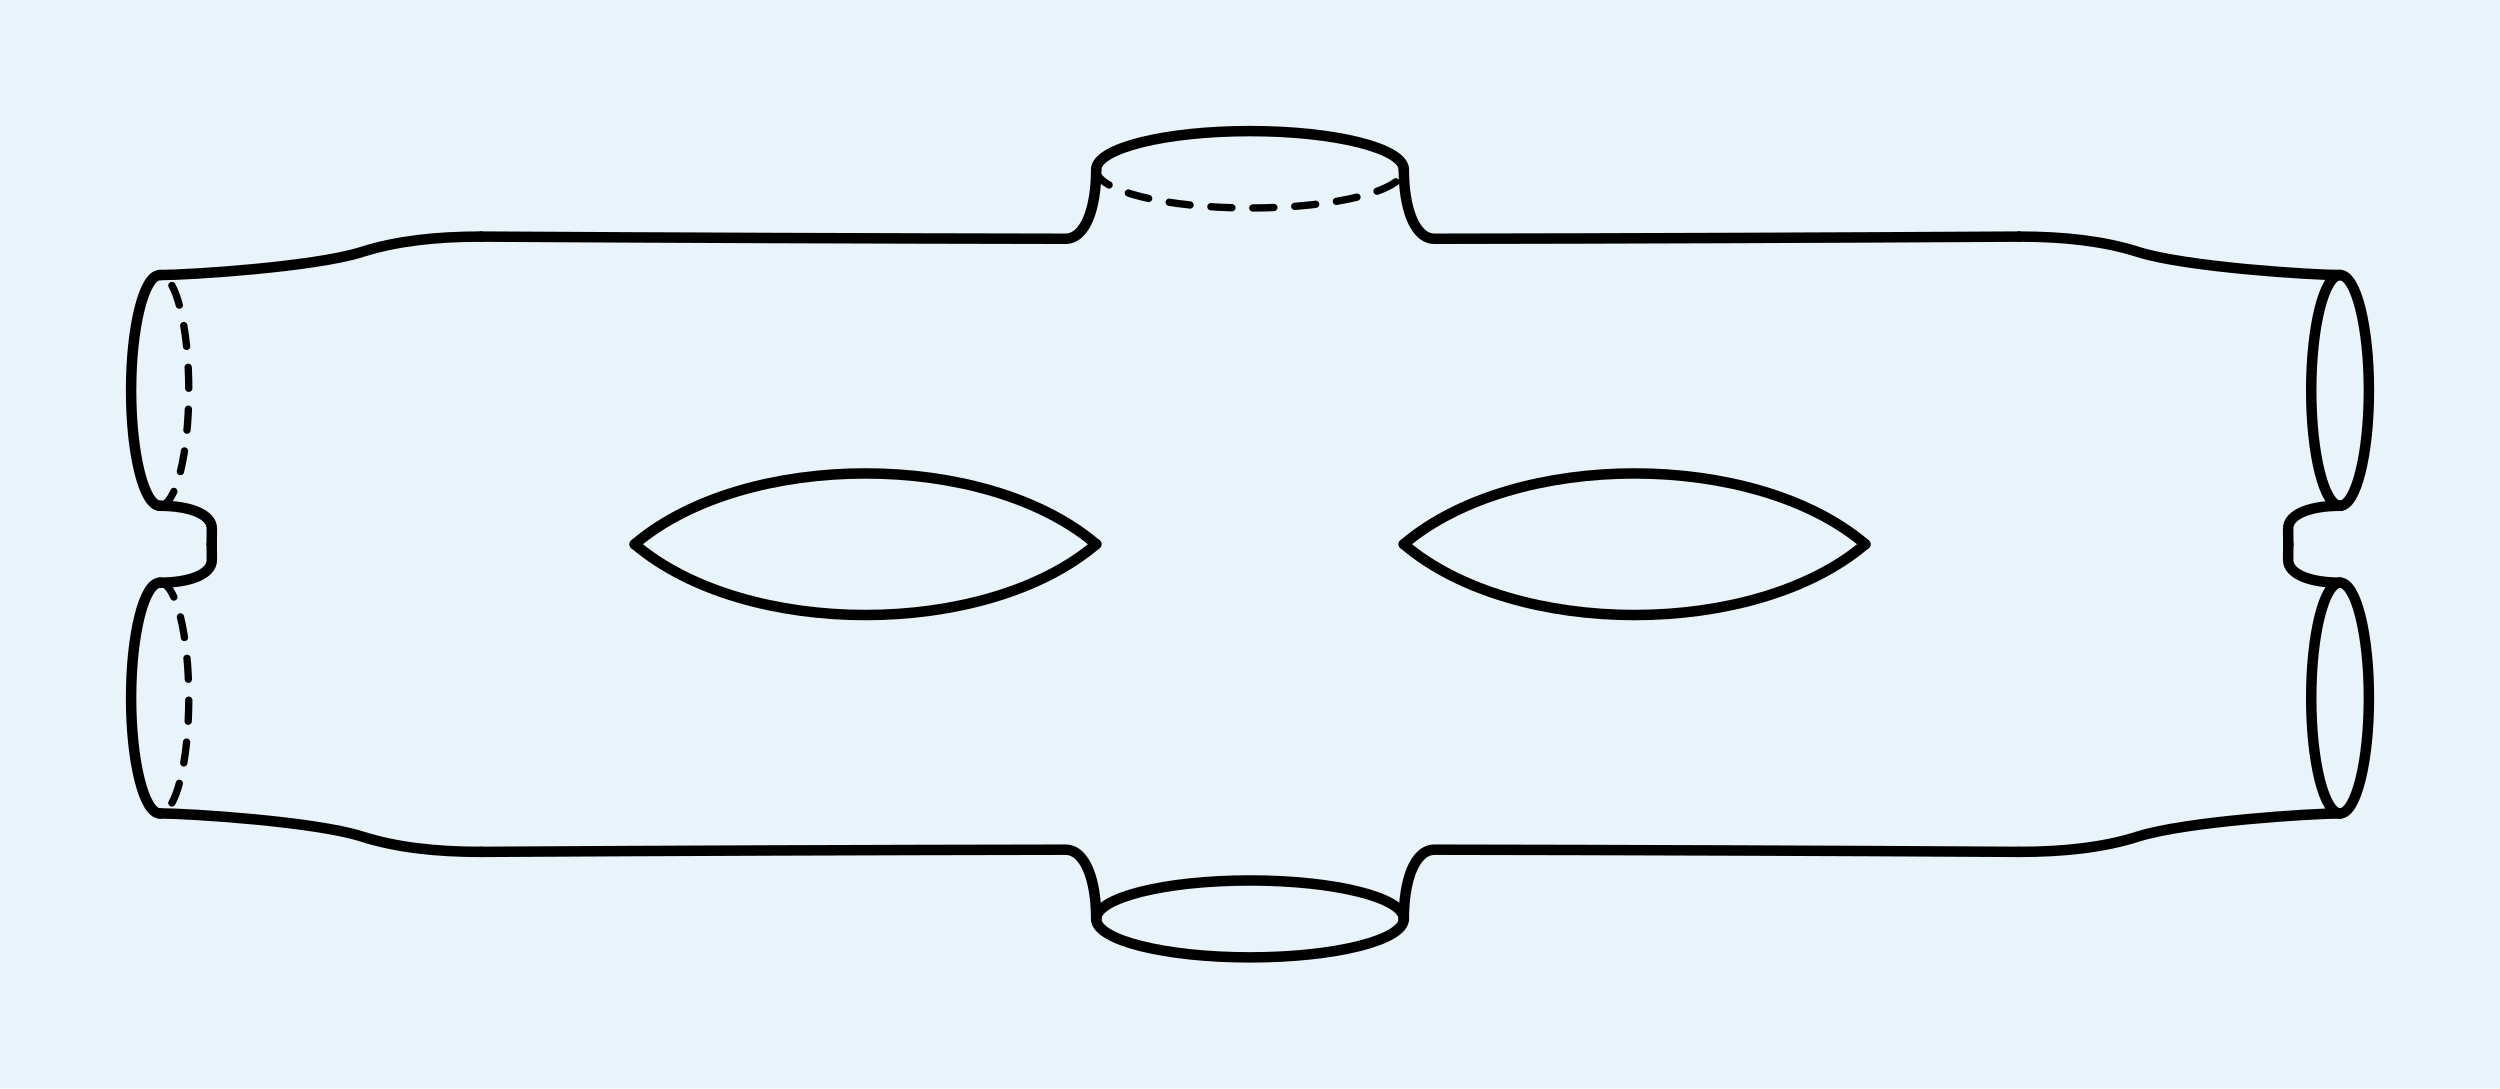
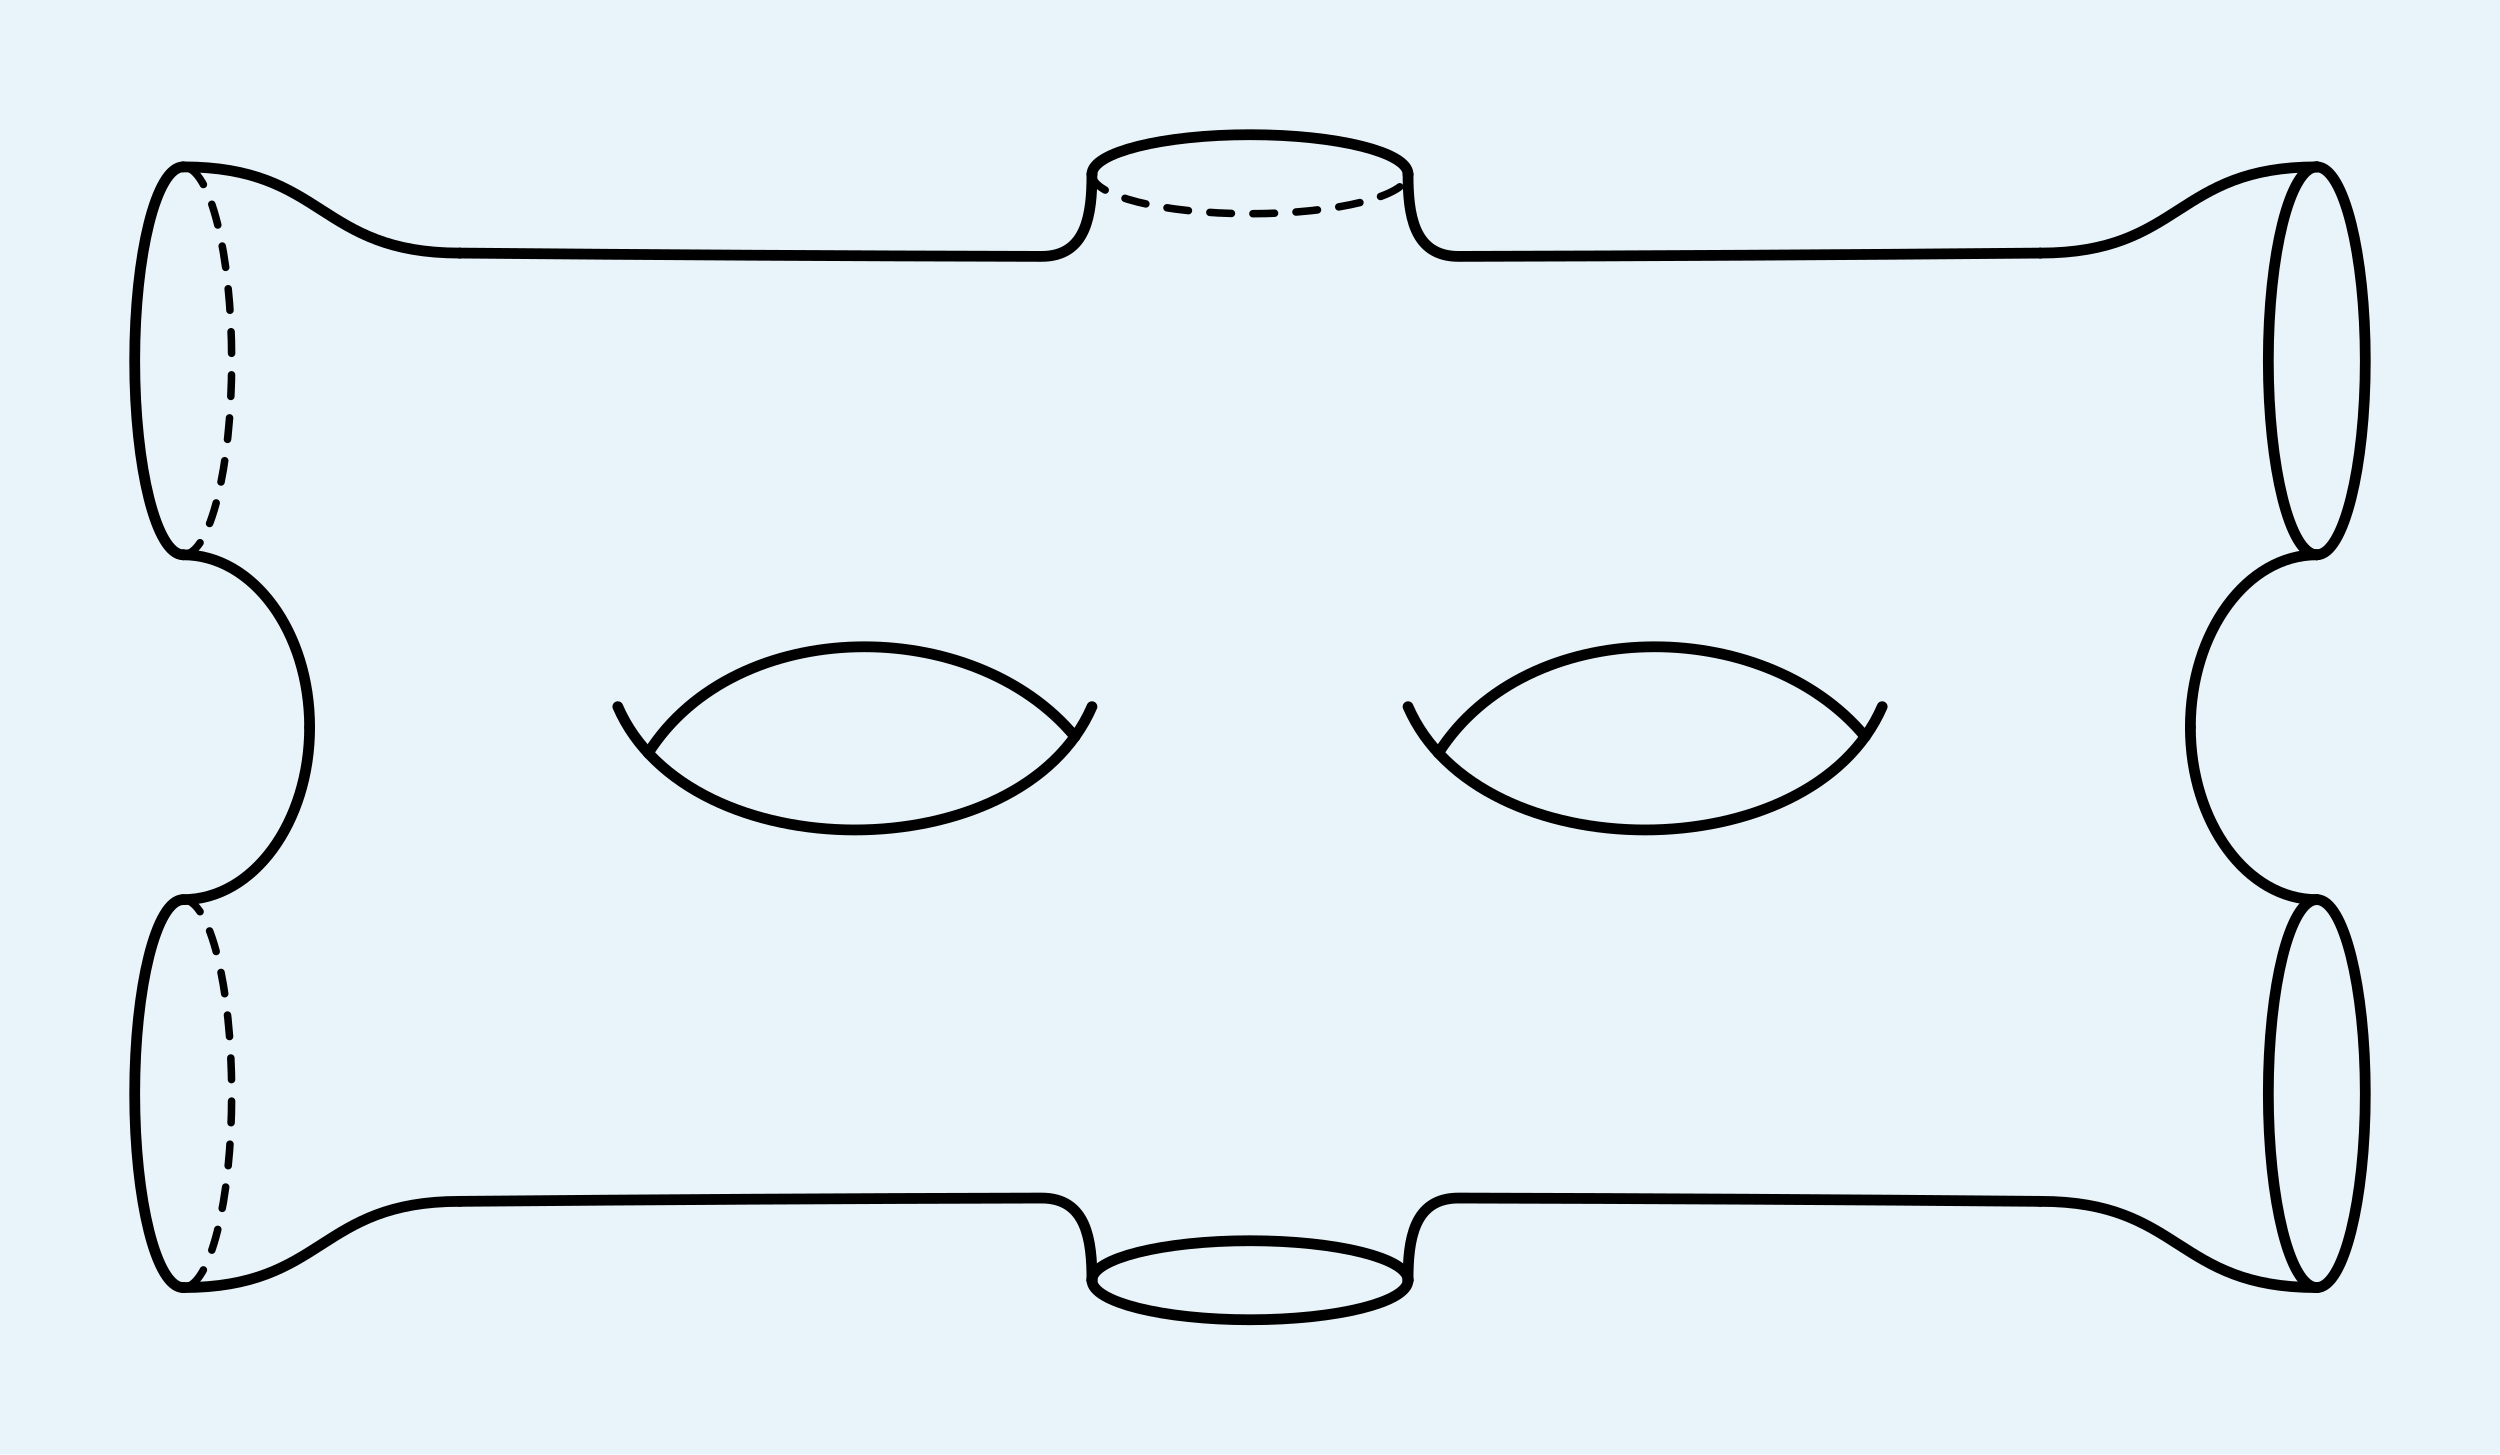
- <svg xmlns="http://www.w3.org/2000/svg" viewBox="0 0 357.561 155.678" width="715.122" height="311.356" role="img">
+ <svg xmlns="http://www.w3.org/2000/svg" viewBox="0 0 348 202.459" width="696" height="404.918" role="img">
  <rect width="100%" height="100%" fill="#e9f4fa" />
-   <path class="surface-outline" d="M 30.281 77.839 C 30.281 77.094 30.287 76.361 30.3 75.639 C 30.338 73.494 27 72.339 22.875 72.339" fill="none" stroke="#000000" stroke-width="1.5" stroke-linecap="round" stroke-linejoin="round" />
-   <path class="surface-outline" d="M 30.281 77.839 C 30.281 78.584 30.287 79.317 30.3 80.039 C 30.338 82.184 27 83.339 22.875 83.339" fill="none" stroke="#000000" stroke-width="1.5" stroke-linecap="round" stroke-linejoin="round" />
-   <path class="surface-outline" d="M 22.875 39.339 C 27 39.339 45.016 38.184 51.748 36.039 C 56.68 34.468 62.384 33.839 68.781 33.839" fill="none" stroke="#000000" stroke-width="1.5" stroke-linecap="round" stroke-linejoin="round" />
-   <path class="surface-outline" d="M 22.875 116.339 C 27 116.339 45.016 117.494 51.748 119.639 C 56.68 121.21 62.384 121.839 68.781 121.839" fill="none" stroke="#000000" stroke-width="1.5" stroke-linecap="round" stroke-linejoin="round" />
-   <path class="surface-outline" d="M 68.781 33.839 C 96.647 34.006 124.514 34.11 152.381 34.15 C 155.241 34.154 156.781 29.75 156.781 24.25" fill="none" stroke="#000000" stroke-width="1.5" stroke-linecap="round" stroke-linejoin="round" />
-   <path class="surface-outline" d="M 68.781 121.839 C 96.647 121.672 124.514 121.568 152.381 121.528 C 155.241 121.524 156.781 125.928 156.781 131.428" fill="none" stroke="#000000" stroke-width="1.5" stroke-linecap="round" stroke-linejoin="round" />
-   <path class="surface-outline" d="M 200.781 24.25 C 200.781 29.75 202.321 34.154 205.181 34.15 C 233.047 34.11 260.914 34.006 288.781 33.839" fill="none" stroke="#000000" stroke-width="1.5" stroke-linecap="round" stroke-linejoin="round" />
-   <path class="surface-outline" d="M 200.781 131.428 C 200.781 125.928 202.321 121.524 205.181 121.528 C 233.047 121.568 260.914 121.672 288.781 121.839" fill="none" stroke="#000000" stroke-width="1.5" stroke-linecap="round" stroke-linejoin="round" />
-   <path class="surface-outline" d="M 327.281 77.839 C 327.281 77.094 327.274 76.361 327.261 75.639 C 327.223 73.494 330.561 72.339 334.686 72.339" fill="none" stroke="#000000" stroke-width="1.5" stroke-linecap="round" stroke-linejoin="round" />
-   <path class="surface-outline" d="M 327.281 77.839 C 327.281 78.584 327.274 79.317 327.261 80.039 C 327.223 82.184 330.561 83.339 334.686 83.339" fill="none" stroke="#000000" stroke-width="1.5" stroke-linecap="round" stroke-linejoin="round" />
-   <path class="surface-outline" d="M 334.686 39.339 C 330.561 39.339 312.546 38.184 305.813 36.039 C 300.881 34.468 295.177 33.839 288.781 33.839" fill="none" stroke="#000000" stroke-width="1.5" stroke-linecap="round" stroke-linejoin="round" />
-   <path class="surface-outline" d="M 334.686 116.339 C 330.561 116.339 312.546 117.494 305.813 119.639 C 300.881 121.21 295.177 121.839 288.781 121.839" fill="none" stroke="#000000" stroke-width="1.5" stroke-linecap="round" stroke-linejoin="round" />
-   <path class="handle" d="M 90.781 77.839 C 106.621 64.339 140.941 64.339 156.781 77.839" fill="none" stroke="#000000" stroke-width="1.5" stroke-linecap="round" stroke-linejoin="round" />
-   <path class="handle" d="M 90.781 77.839 C 106.621 91.339 140.941 91.339 156.781 77.839" fill="none" stroke="#000000" stroke-width="1.5" stroke-linecap="round" stroke-linejoin="round" />
-   <path class="handle" d="M 200.781 77.839 C 216.621 64.339 250.941 64.339 266.781 77.839" fill="none" stroke="#000000" stroke-width="1.5" stroke-linecap="round" stroke-linejoin="round" />
-   <path class="handle" d="M 200.781 77.839 C 216.621 91.339 250.941 91.339 266.781 77.839" fill="none" stroke="#000000" stroke-width="1.5" stroke-linecap="round" stroke-linejoin="round" />
-   <path class="type-ii-boundary" d="M 22.875 72.339 C 20.597 72.339 18.75 64.952 18.75 55.839 C 18.75 46.726 20.597 39.339 22.875 39.339" fill="none" stroke="#000000" stroke-width="1.5" stroke-linecap="round" stroke-linejoin="round" />
-   <path class="type-ii-boundary" d="M 22.875 72.339 C 25.153 72.339 27 64.952 27 55.839 C 27 46.726 25.153 39.339 22.875 39.339" fill="none" stroke="#000000" stroke-width="1.05" stroke-linecap="round" stroke-linejoin="round" stroke-dasharray="3 3" />
-   <path class="type-ii-boundary" d="M 22.875 83.339 C 20.597 83.339 18.75 90.726 18.75 99.839 C 18.75 108.952 20.597 116.339 22.875 116.339" fill="none" stroke="#000000" stroke-width="1.5" stroke-linecap="round" stroke-linejoin="round" />
-   <path class="type-ii-boundary" d="M 22.875 83.339 C 25.153 83.339 27 90.726 27 99.839 C 27 108.952 25.153 116.339 22.875 116.339" fill="none" stroke="#000000" stroke-width="1.05" stroke-linecap="round" stroke-linejoin="round" stroke-dasharray="3 3" />
-   <path class="type-ii-boundary" d="M 156.781 24.25 C 156.781 21.212 166.63 18.75 178.781 18.75 C 190.931 18.75 200.781 21.212 200.781 24.25" fill="none" stroke="#000000" stroke-width="1.5" stroke-linecap="round" stroke-linejoin="round" />
-   <path class="type-ii-boundary" d="M 156.781 24.25 C 156.781 27.288 166.63 29.75 178.781 29.75 C 190.931 29.75 200.781 27.288 200.781 24.25" fill="none" stroke="#000000" stroke-width="1.05" stroke-linecap="round" stroke-linejoin="round" stroke-dasharray="3 3" />
-   <path class="type-ii-boundary" d="M 156.781 131.428 C 156.781 134.466 166.63 136.928 178.781 136.928 C 190.931 136.928 200.781 134.466 200.781 131.428" fill="none" stroke="#000000" stroke-width="1.5" stroke-linecap="round" stroke-linejoin="round" />
-   <path class="type-ii-boundary" d="M 156.781 131.428 C 156.781 128.39 166.63 125.928 178.781 125.928 C 190.931 125.928 200.781 128.39 200.781 131.428" fill="none" stroke="#000000" stroke-width="1.5" stroke-linecap="round" stroke-linejoin="round" />
-   <path class="type-ii-boundary" d="M 334.686 72.339 C 336.964 72.339 338.811 64.952 338.811 55.839 C 338.811 46.726 336.964 39.339 334.686 39.339" fill="none" stroke="#000000" stroke-width="1.5" stroke-linecap="round" stroke-linejoin="round" />
-   <path class="type-ii-boundary" d="M 334.686 72.339 C 332.408 72.339 330.561 64.952 330.561 55.839 C 330.561 46.726 332.408 39.339 334.686 39.339" fill="none" stroke="#000000" stroke-width="1.5" stroke-linecap="round" stroke-linejoin="round" />
-   <path class="type-ii-boundary" d="M 334.686 83.339 C 336.964 83.339 338.811 90.726 338.811 99.839 C 338.811 108.952 336.964 116.339 334.686 116.339" fill="none" stroke="#000000" stroke-width="1.5" stroke-linecap="round" stroke-linejoin="round" />
-   <path class="type-ii-boundary" d="M 334.686 83.339 C 332.408 83.339 330.561 90.726 330.561 99.839 C 330.561 108.952 332.408 116.339 334.686 116.339" fill="none" stroke="#000000" stroke-width="1.5" stroke-linecap="round" stroke-linejoin="round" />
+   <path class="surface-outline" d="M 43.1 101.229 C 43.1 87.975 35.22 77.229 25.5 77.229" fill="none" stroke="#000000" stroke-width="1.5" stroke-linecap="round" stroke-linejoin="round" />
+   <path class="surface-outline" d="M 43.1 101.229 C 43.1 114.484 35.22 125.229 25.5 125.229" fill="none" stroke="#000000" stroke-width="1.5" stroke-linecap="round" stroke-linejoin="round" />
+   <path class="surface-outline" d="M 25.5 23.229 C 45.3 23.229 44.2 35.229 64 35.229" fill="none" stroke="#000000" stroke-width="1.5" stroke-linecap="round" stroke-linejoin="round" />
+   <path class="surface-outline" d="M 25.5 179.229 C 45.3 179.229 44.2 167.229 64 167.229" fill="none" stroke="#000000" stroke-width="1.5" stroke-linecap="round" stroke-linejoin="round" />
+   <path class="surface-outline" d="M 64 35.229 C 90.987 35.472 117.973 35.626 144.96 35.69 C 151.296 35.705 152 29.75 152 24.25" fill="none" stroke="#000000" stroke-width="1.5" stroke-linecap="round" stroke-linejoin="round" />
+   <path class="surface-outline" d="M 64 167.229 C 90.987 166.987 117.973 166.833 144.96 166.769 C 151.296 166.754 152 172.709 152 178.209" fill="none" stroke="#000000" stroke-width="1.5" stroke-linecap="round" stroke-linejoin="round" />
+   <path class="surface-outline" d="M 196 24.25 C 196 29.75 196.704 35.705 203.04 35.69 C 230.027 35.626 257.013 35.472 284 35.229" fill="none" stroke="#000000" stroke-width="1.5" stroke-linecap="round" stroke-linejoin="round" />
+   <path class="surface-outline" d="M 196 178.209 C 196 172.709 196.704 166.754 203.04 166.769 C 230.027 166.833 257.013 166.987 284 167.229" fill="none" stroke="#000000" stroke-width="1.5" stroke-linecap="round" stroke-linejoin="round" />
+   <path class="surface-outline" d="M 304.9 101.229 C 304.9 87.975 312.78 77.229 322.5 77.229" fill="none" stroke="#000000" stroke-width="1.5" stroke-linecap="round" stroke-linejoin="round" />
+   <path class="surface-outline" d="M 304.9 101.229 C 304.9 114.484 312.78 125.229 322.5 125.229" fill="none" stroke="#000000" stroke-width="1.5" stroke-linecap="round" stroke-linejoin="round" />
+   <path class="surface-outline" d="M 322.5 23.229 C 302.7 23.229 303.8 35.229 284 35.229" fill="none" stroke="#000000" stroke-width="1.5" stroke-linecap="round" stroke-linejoin="round" />
+   <path class="surface-outline" d="M 322.5 179.229 C 302.7 179.229 303.8 167.229 284 167.229" fill="none" stroke="#000000" stroke-width="1.5" stroke-linecap="round" stroke-linejoin="round" />
+   <path class="handle" d="M 86 98.369 C 95.9 121.249 142.1 121.249 152 98.369" fill="none" stroke="#000000" stroke-width="1.5" stroke-linecap="round" stroke-linejoin="round" />
+   <path class="handle" d="M 90.235 104.82 C 102.5 85.499 135.5 85.499 149.629 102.541" fill="none" stroke="#000000" stroke-width="1.5" stroke-linecap="round" stroke-linejoin="round" />
+   <path class="handle" d="M 196 98.369 C 205.9 121.249 252.1 121.249 262 98.369" fill="none" stroke="#000000" stroke-width="1.5" stroke-linecap="round" stroke-linejoin="round" />
+   <path class="handle" d="M 200.235 104.82 C 212.5 85.499 245.5 85.499 259.629 102.541" fill="none" stroke="#000000" stroke-width="1.5" stroke-linecap="round" stroke-linejoin="round" />
+   <path class="type-ii-boundary" d="M 25.5 77.229 C 21.772 77.229 18.75 65.141 18.75 50.229 C 18.75 35.318 21.772 23.229 25.5 23.229" fill="none" stroke="#000000" stroke-width="1.5" stroke-linecap="round" stroke-linejoin="round" />
+   <path class="type-ii-boundary" d="M 25.5 77.229 C 29.228 77.229 32.25 65.141 32.25 50.229 C 32.25 35.318 29.228 23.229 25.5 23.229" fill="none" stroke="#000000" stroke-width="1.05" stroke-linecap="round" stroke-linejoin="round" stroke-dasharray="3 3" />
+   <path class="type-ii-boundary" d="M 25.5 125.229 C 21.772 125.229 18.75 137.318 18.75 152.229 C 18.75 167.141 21.772 179.229 25.5 179.229" fill="none" stroke="#000000" stroke-width="1.5" stroke-linecap="round" stroke-linejoin="round" />
+   <path class="type-ii-boundary" d="M 25.5 125.229 C 29.228 125.229 32.25 137.318 32.25 152.229 C 32.25 167.141 29.228 179.229 25.5 179.229" fill="none" stroke="#000000" stroke-width="1.05" stroke-linecap="round" stroke-linejoin="round" stroke-dasharray="3 3" />
+   <path class="type-ii-boundary" d="M 152 24.25 C 152 21.212 161.85 18.75 174 18.75 C 186.15 18.75 196 21.212 196 24.25" fill="none" stroke="#000000" stroke-width="1.5" stroke-linecap="round" stroke-linejoin="round" />
+   <path class="type-ii-boundary" d="M 152 24.25 C 152 27.288 161.85 29.75 174 29.75 C 186.15 29.75 196 27.288 196 24.25" fill="none" stroke="#000000" stroke-width="1.05" stroke-linecap="round" stroke-linejoin="round" stroke-dasharray="3 3" />
+   <path class="type-ii-boundary" d="M 152 178.209 C 152 181.247 161.85 183.709 174 183.709 C 186.15 183.709 196 181.247 196 178.209" fill="none" stroke="#000000" stroke-width="1.5" stroke-linecap="round" stroke-linejoin="round" />
+   <path class="type-ii-boundary" d="M 152 178.209 C 152 175.171 161.85 172.709 174 172.709 C 186.15 172.709 196 175.171 196 178.209" fill="none" stroke="#000000" stroke-width="1.5" stroke-linecap="round" stroke-linejoin="round" />
+   <path class="type-ii-boundary" d="M 322.5 77.229 C 326.228 77.229 329.25 65.141 329.25 50.229 C 329.25 35.318 326.228 23.229 322.5 23.229" fill="none" stroke="#000000" stroke-width="1.5" stroke-linecap="round" stroke-linejoin="round" />
+   <path class="type-ii-boundary" d="M 322.5 77.229 C 318.772 77.229 315.75 65.141 315.75 50.229 C 315.75 35.318 318.772 23.229 322.5 23.229" fill="none" stroke="#000000" stroke-width="1.5" stroke-linecap="round" stroke-linejoin="round" />
+   <path class="type-ii-boundary" d="M 322.5 125.229 C 326.228 125.229 329.25 137.318 329.25 152.229 C 329.25 167.141 326.228 179.229 322.5 179.229" fill="none" stroke="#000000" stroke-width="1.5" stroke-linecap="round" stroke-linejoin="round" />
+   <path class="type-ii-boundary" d="M 322.5 125.229 C 318.772 125.229 315.75 137.318 315.75 152.229 C 315.75 167.141 318.772 179.229 322.5 179.229" fill="none" stroke="#000000" stroke-width="1.5" stroke-linecap="round" stroke-linejoin="round" />
</svg>
